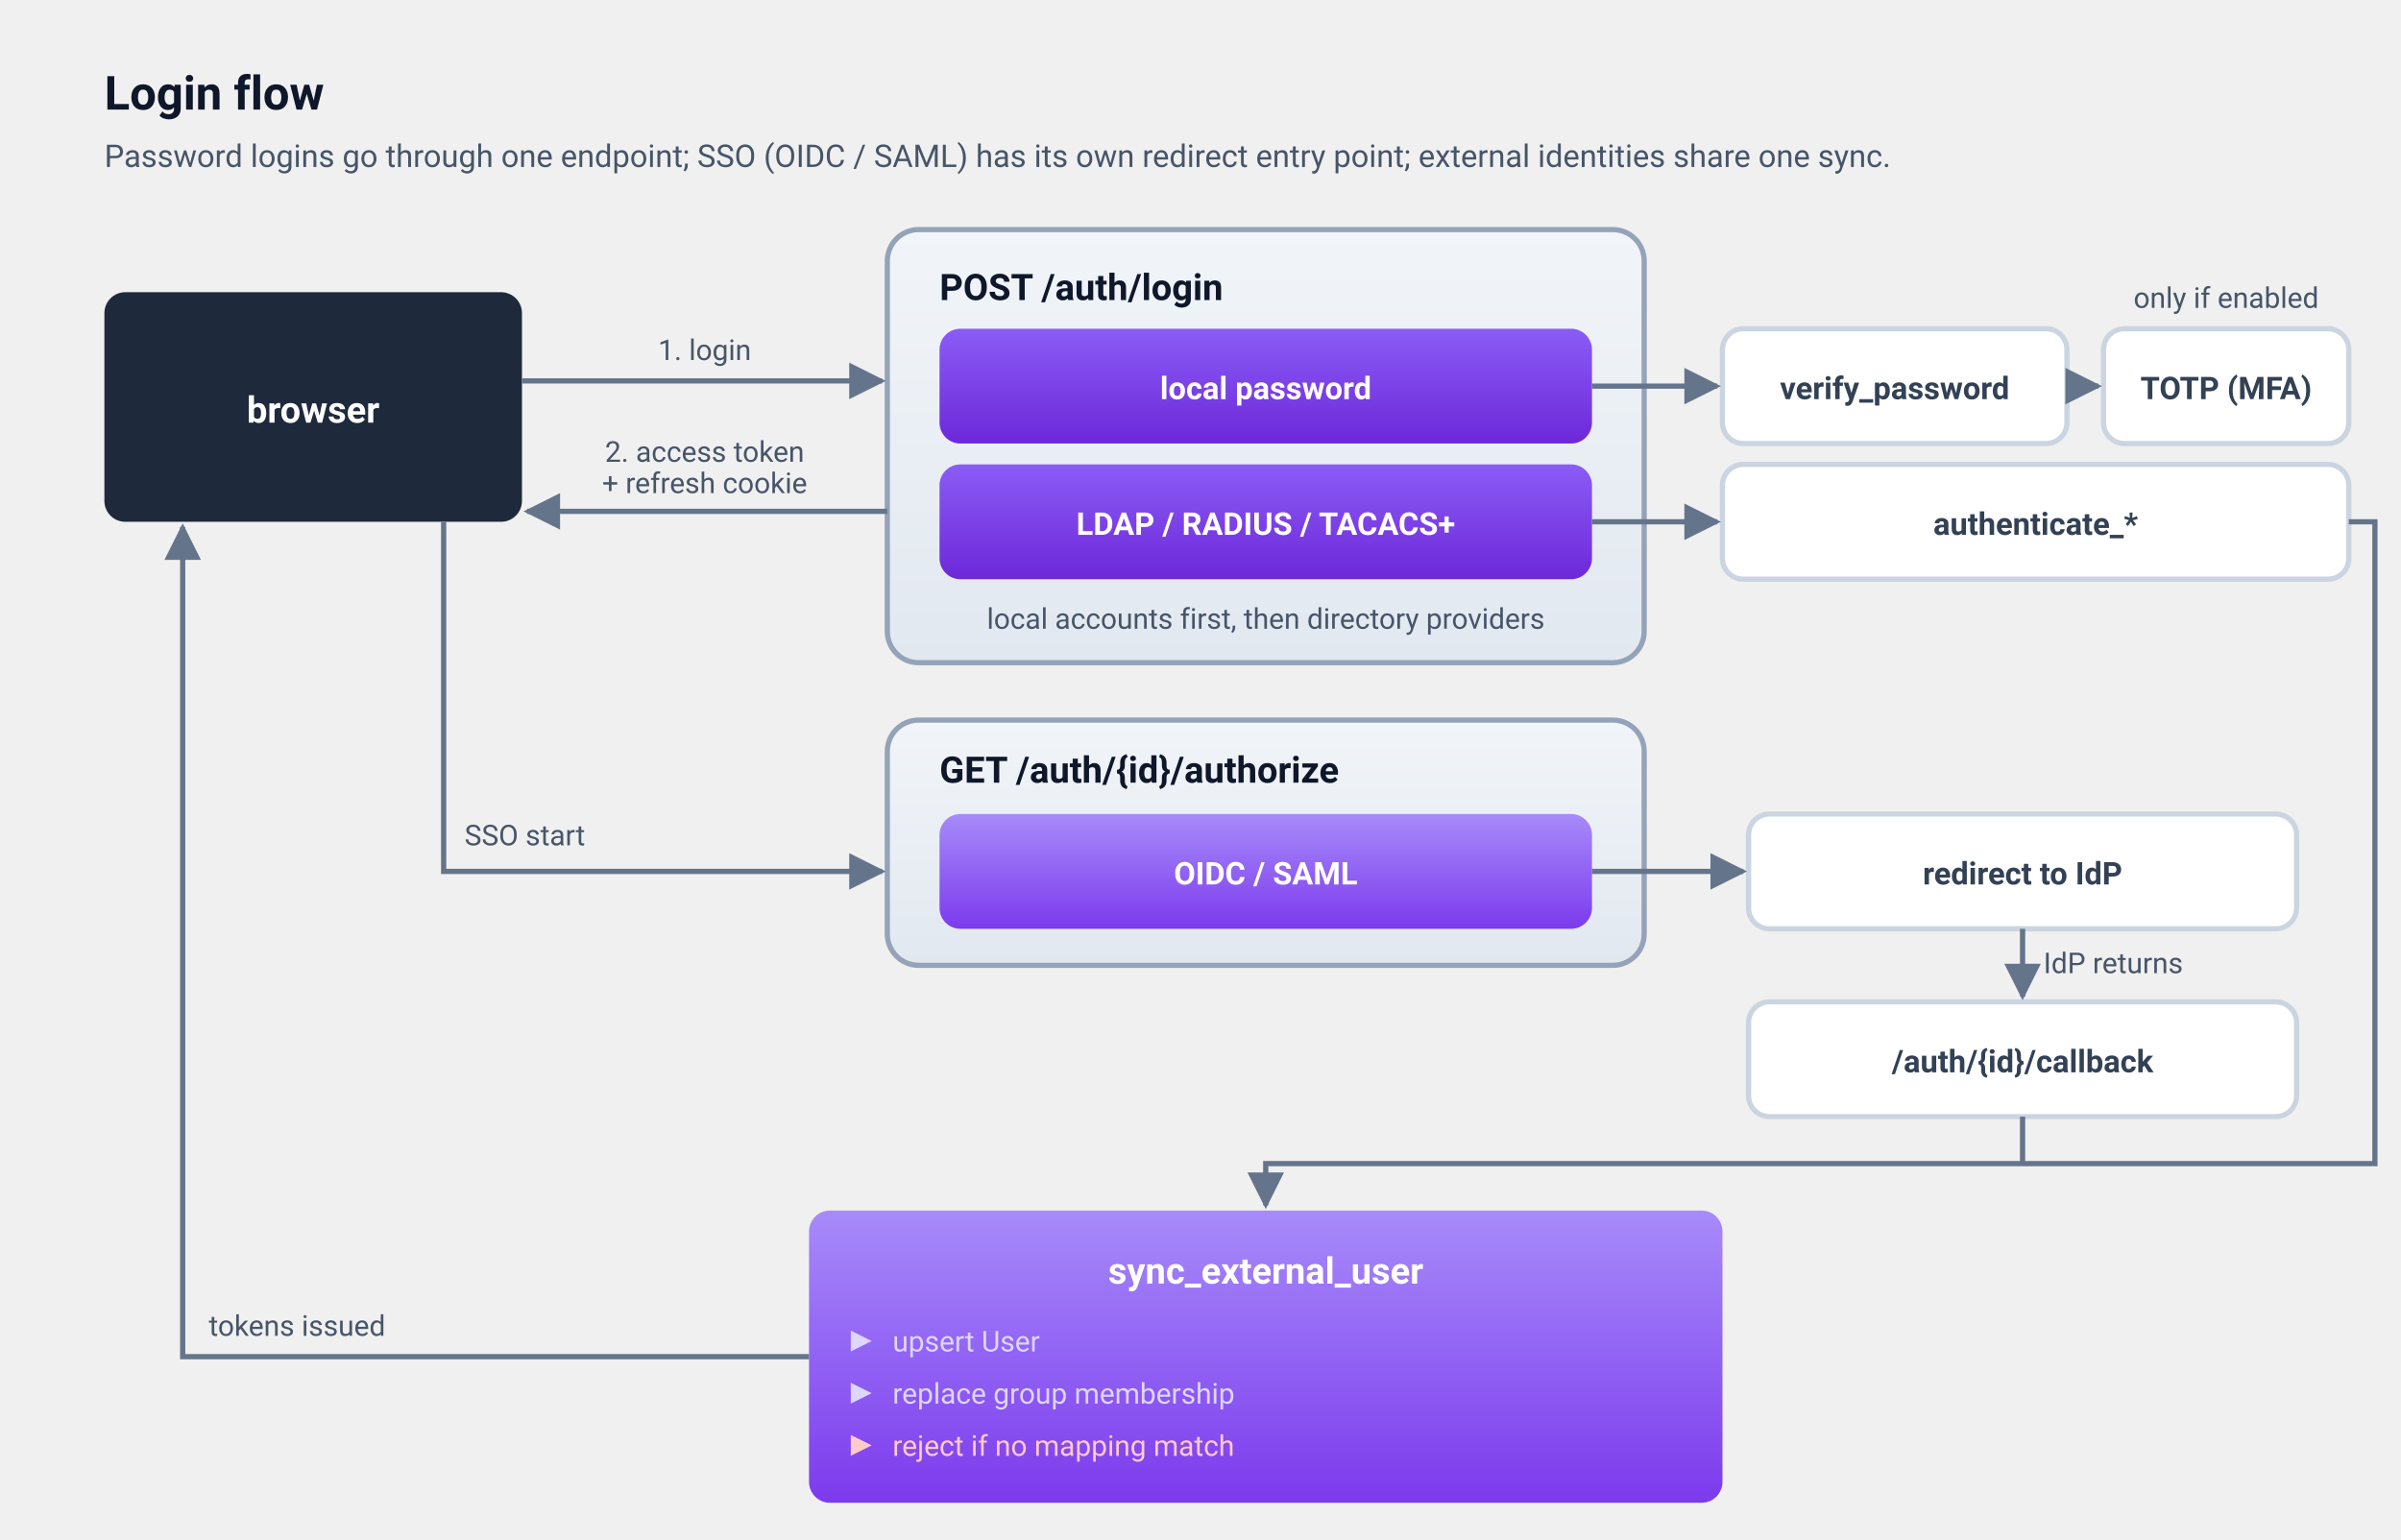
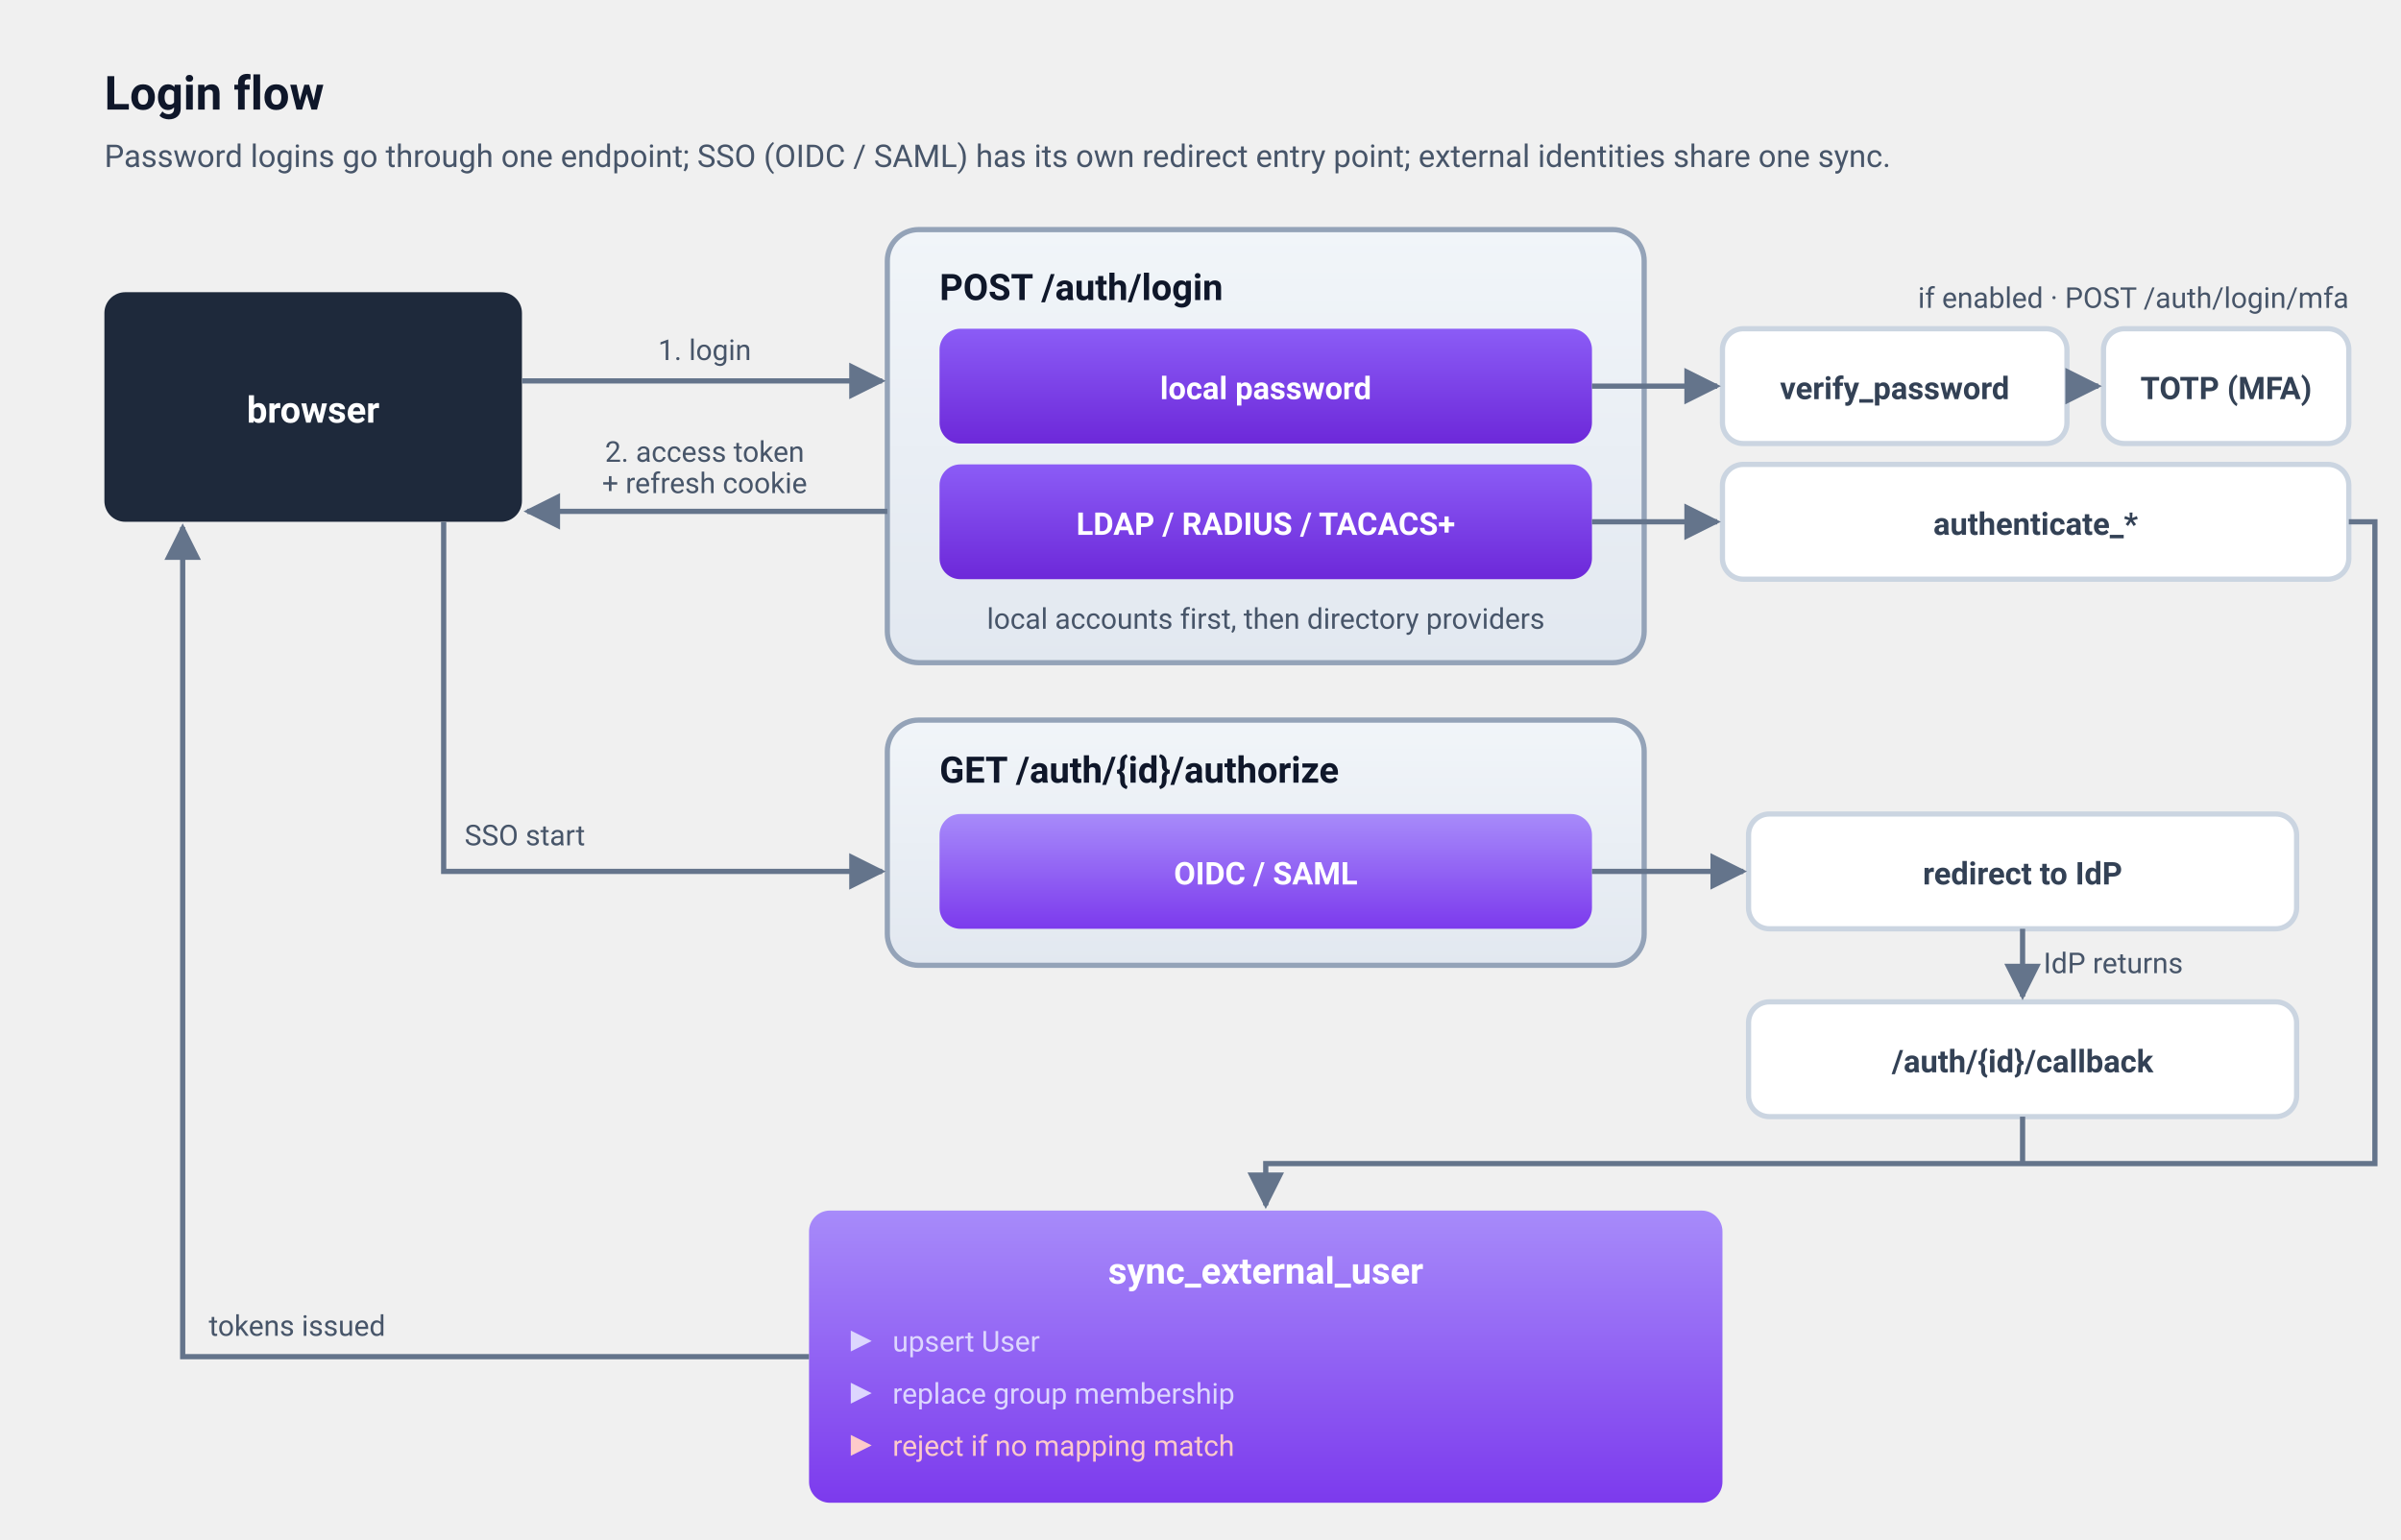
<svg xmlns="http://www.w3.org/2000/svg" width="920" height="590" viewBox="0 0 920 590" preserveAspectRatio="xMidYMid meet" font-family="ui-sans-serif, system-ui, -apple-system, 'Segoe UI', Roboto, Helvetica, Arial, sans-serif">
  <defs>
    <linearGradient id="auth-surface" x1="0" y1="0" x2="0" y2="1">
      <stop offset="0%" stop-color="#f1f5f9" />
      <stop offset="100%" stop-color="#e2e8f0" />
    </linearGradient>
    <linearGradient id="auth-cp" x1="0" y1="0" x2="0" y2="1">
      <stop offset="0%" stop-color="#8b5cf6" />
      <stop offset="100%" stop-color="#6d28d9" />
    </linearGradient>
    <linearGradient id="auth-worker" x1="0" y1="0" x2="0" y2="1">
      <stop offset="0%" stop-color="#a78bfa" />
      <stop offset="100%" stop-color="#7c3aed" />
    </linearGradient>
    <marker id="auth-arrow" viewBox="0 0 10 10" refX="9" refY="5" markerWidth="7" markerHeight="7" orient="auto-start-reverse">
      <path d="M 0 0 L 10 5 L 0 10 z" fill="#64748b" />
    </marker>
  </defs>
  <text x="40" y="42" font-size="18" font-weight="600" fill="#0f172a">Login flow</text>
  <text x="40" y="64" font-size="12" fill="#475569">Password logins go through one endpoint; SSO (OIDC / SAML) has its own redirect entry point; external identities share one sync.</text>
  <rect x="40" y="112" width="160" height="88" rx="8" fill="#1e293b" />
  <text x="120" y="162" text-anchor="middle" font-size="14" font-weight="600" fill="#ffffff">browser</text>
  <rect x="340" y="88" width="290" height="166" rx="12" fill="url(#auth-surface)" stroke="#94a3b8" stroke-width="2" />
  <text x="360" y="115" font-size="14" font-weight="600" fill="#0f172a">POST /auth/login</text>
  <rect x="360" y="126" width="250" height="44" rx="8" fill="url(#auth-cp)" />
  <text x="485" y="153" text-anchor="middle" font-size="12" font-weight="600" fill="#ffffff">local password</text>
  <rect x="360" y="178" width="250" height="44" rx="8" fill="url(#auth-cp)" />
  <text x="485" y="205" text-anchor="middle" font-size="12" font-weight="600" fill="#ffffff">LDAP / RADIUS / TACACS+</text>
  <text x="485" y="241" text-anchor="middle" font-size="11" fill="#475569">local accounts first, then directory providers</text>
  <rect x="660" y="126" width="132" height="44" rx="8" fill="#ffffff" stroke="#cbd5e1" stroke-width="2" />
  <text x="726" y="153" text-anchor="middle" font-size="12" font-weight="600" fill="#334155">verify_password</text>
  <rect x="806" y="126" width="94" height="44" rx="8" fill="#ffffff" stroke="#cbd5e1" stroke-width="2" />
  <text x="853" y="153" text-anchor="middle" font-size="12" font-weight="600" fill="#334155">TOTP (MFA)</text>
  <rect x="660" y="178" width="240" height="44" rx="8" fill="#ffffff" stroke="#cbd5e1" stroke-width="2" />
  <text x="780" y="205" text-anchor="middle" font-size="12" font-weight="600" fill="#334155">authenticate_*</text>
  <path d="M 610 148 H 658" stroke="#64748b" stroke-width="2" fill="none" marker-end="url(#auth-arrow)" />
  <path d="M 792 148 H 804" stroke="#64748b" stroke-width="2" fill="none" marker-end="url(#auth-arrow)" />
  <path d="M 610 200 H 658" stroke="#64748b" stroke-width="2" fill="none" marker-end="url(#auth-arrow)" />
-   <text x="853" y="118" text-anchor="middle" font-size="11" fill="#475569">only if enabled</text>
+   <text x="900" y="118" text-anchor="end" font-size="11" fill="#475569">if enabled · POST /auth/login/mfa</text>
  <path d="M 200 146 H 338" stroke="#64748b" stroke-width="2" fill="none" marker-end="url(#auth-arrow)" />
  <text x="270" y="138" text-anchor="middle" font-size="11" fill="#475569">1. login</text>
  <path d="M 340 196 H 202" stroke="#64748b" stroke-width="2" fill="none" marker-end="url(#auth-arrow)" />
  <text x="270" y="177" text-anchor="middle" font-size="11" fill="#475569">2. access token</text>
  <text x="270" y="189" text-anchor="middle" font-size="11" fill="#475569">+ refresh cookie</text>
  <rect x="340" y="276" width="290" height="94" rx="12" fill="url(#auth-surface)" stroke="#94a3b8" stroke-width="2" />
  <text x="360" y="300" font-size="14" font-weight="600" fill="#0f172a">GET /auth/{id}/authorize</text>
  <rect x="360" y="312" width="250" height="44" rx="8" fill="url(#auth-worker)" />
  <text x="485" y="339" text-anchor="middle" font-size="12" font-weight="600" fill="#ffffff">OIDC / SAML</text>
  <path d="M 170 200 V 334 H 338" stroke="#64748b" stroke-width="2" fill="none" marker-end="url(#auth-arrow)" />
  <text x="178" y="324" font-size="11" fill="#475569">SSO start</text>
  <rect x="670" y="312" width="210" height="44" rx="8" fill="#ffffff" stroke="#cbd5e1" stroke-width="2" />
  <text x="775" y="339" text-anchor="middle" font-size="12" font-weight="600" fill="#334155">redirect to IdP</text>
  <path d="M 610 334 H 668" stroke="#64748b" stroke-width="2" fill="none" marker-end="url(#auth-arrow)" />
  <rect x="670" y="384" width="210" height="44" rx="8" fill="#ffffff" stroke="#cbd5e1" stroke-width="2" />
  <text x="775" y="411" text-anchor="middle" font-size="12" font-weight="600" fill="#334155">/auth/{id}/callback</text>
  <path d="M 775 356 V 382" stroke="#64748b" stroke-width="2" fill="none" marker-end="url(#auth-arrow)" />
  <text x="783" y="373" font-size="11" fill="#475569">IdP returns</text>
  <path d="M 900 200 H 910 V 446 H 485 V 462" stroke="#64748b" stroke-width="2" fill="none" marker-end="url(#auth-arrow)" />
  <path d="M 775 428 V 446" stroke="#64748b" stroke-width="2" fill="none" />
  <rect x="310" y="464" width="350" height="112" rx="8" fill="url(#auth-worker)" />
  <text x="485" y="492" text-anchor="middle" font-size="14" font-weight="600" fill="#ffffff">sync_external_user</text>
  <path d="M 326 510 l 8 4 l -8 4 z" fill="#ddd6fe" />
  <text x="342" y="518" font-size="11" fill="#ddd6fe">upsert User</text>
  <path d="M 326 530 l 8 4 l -8 4 z" fill="#ddd6fe" />
  <text x="342" y="538" font-size="11" fill="#ddd6fe">replace group membership</text>
  <path d="M 326 550 l 8 4 l -8 4 z" fill="#fecaca" />
  <text x="342" y="558" font-size="11" fill="#fecaca">reject if no mapping match</text>
  <path d="M 310 520 H 70 V 202" stroke="#64748b" stroke-width="2" fill="none" marker-end="url(#auth-arrow)" />
  <text x="80" y="512" font-size="11" fill="#475569">tokens issued</text>
</svg>
